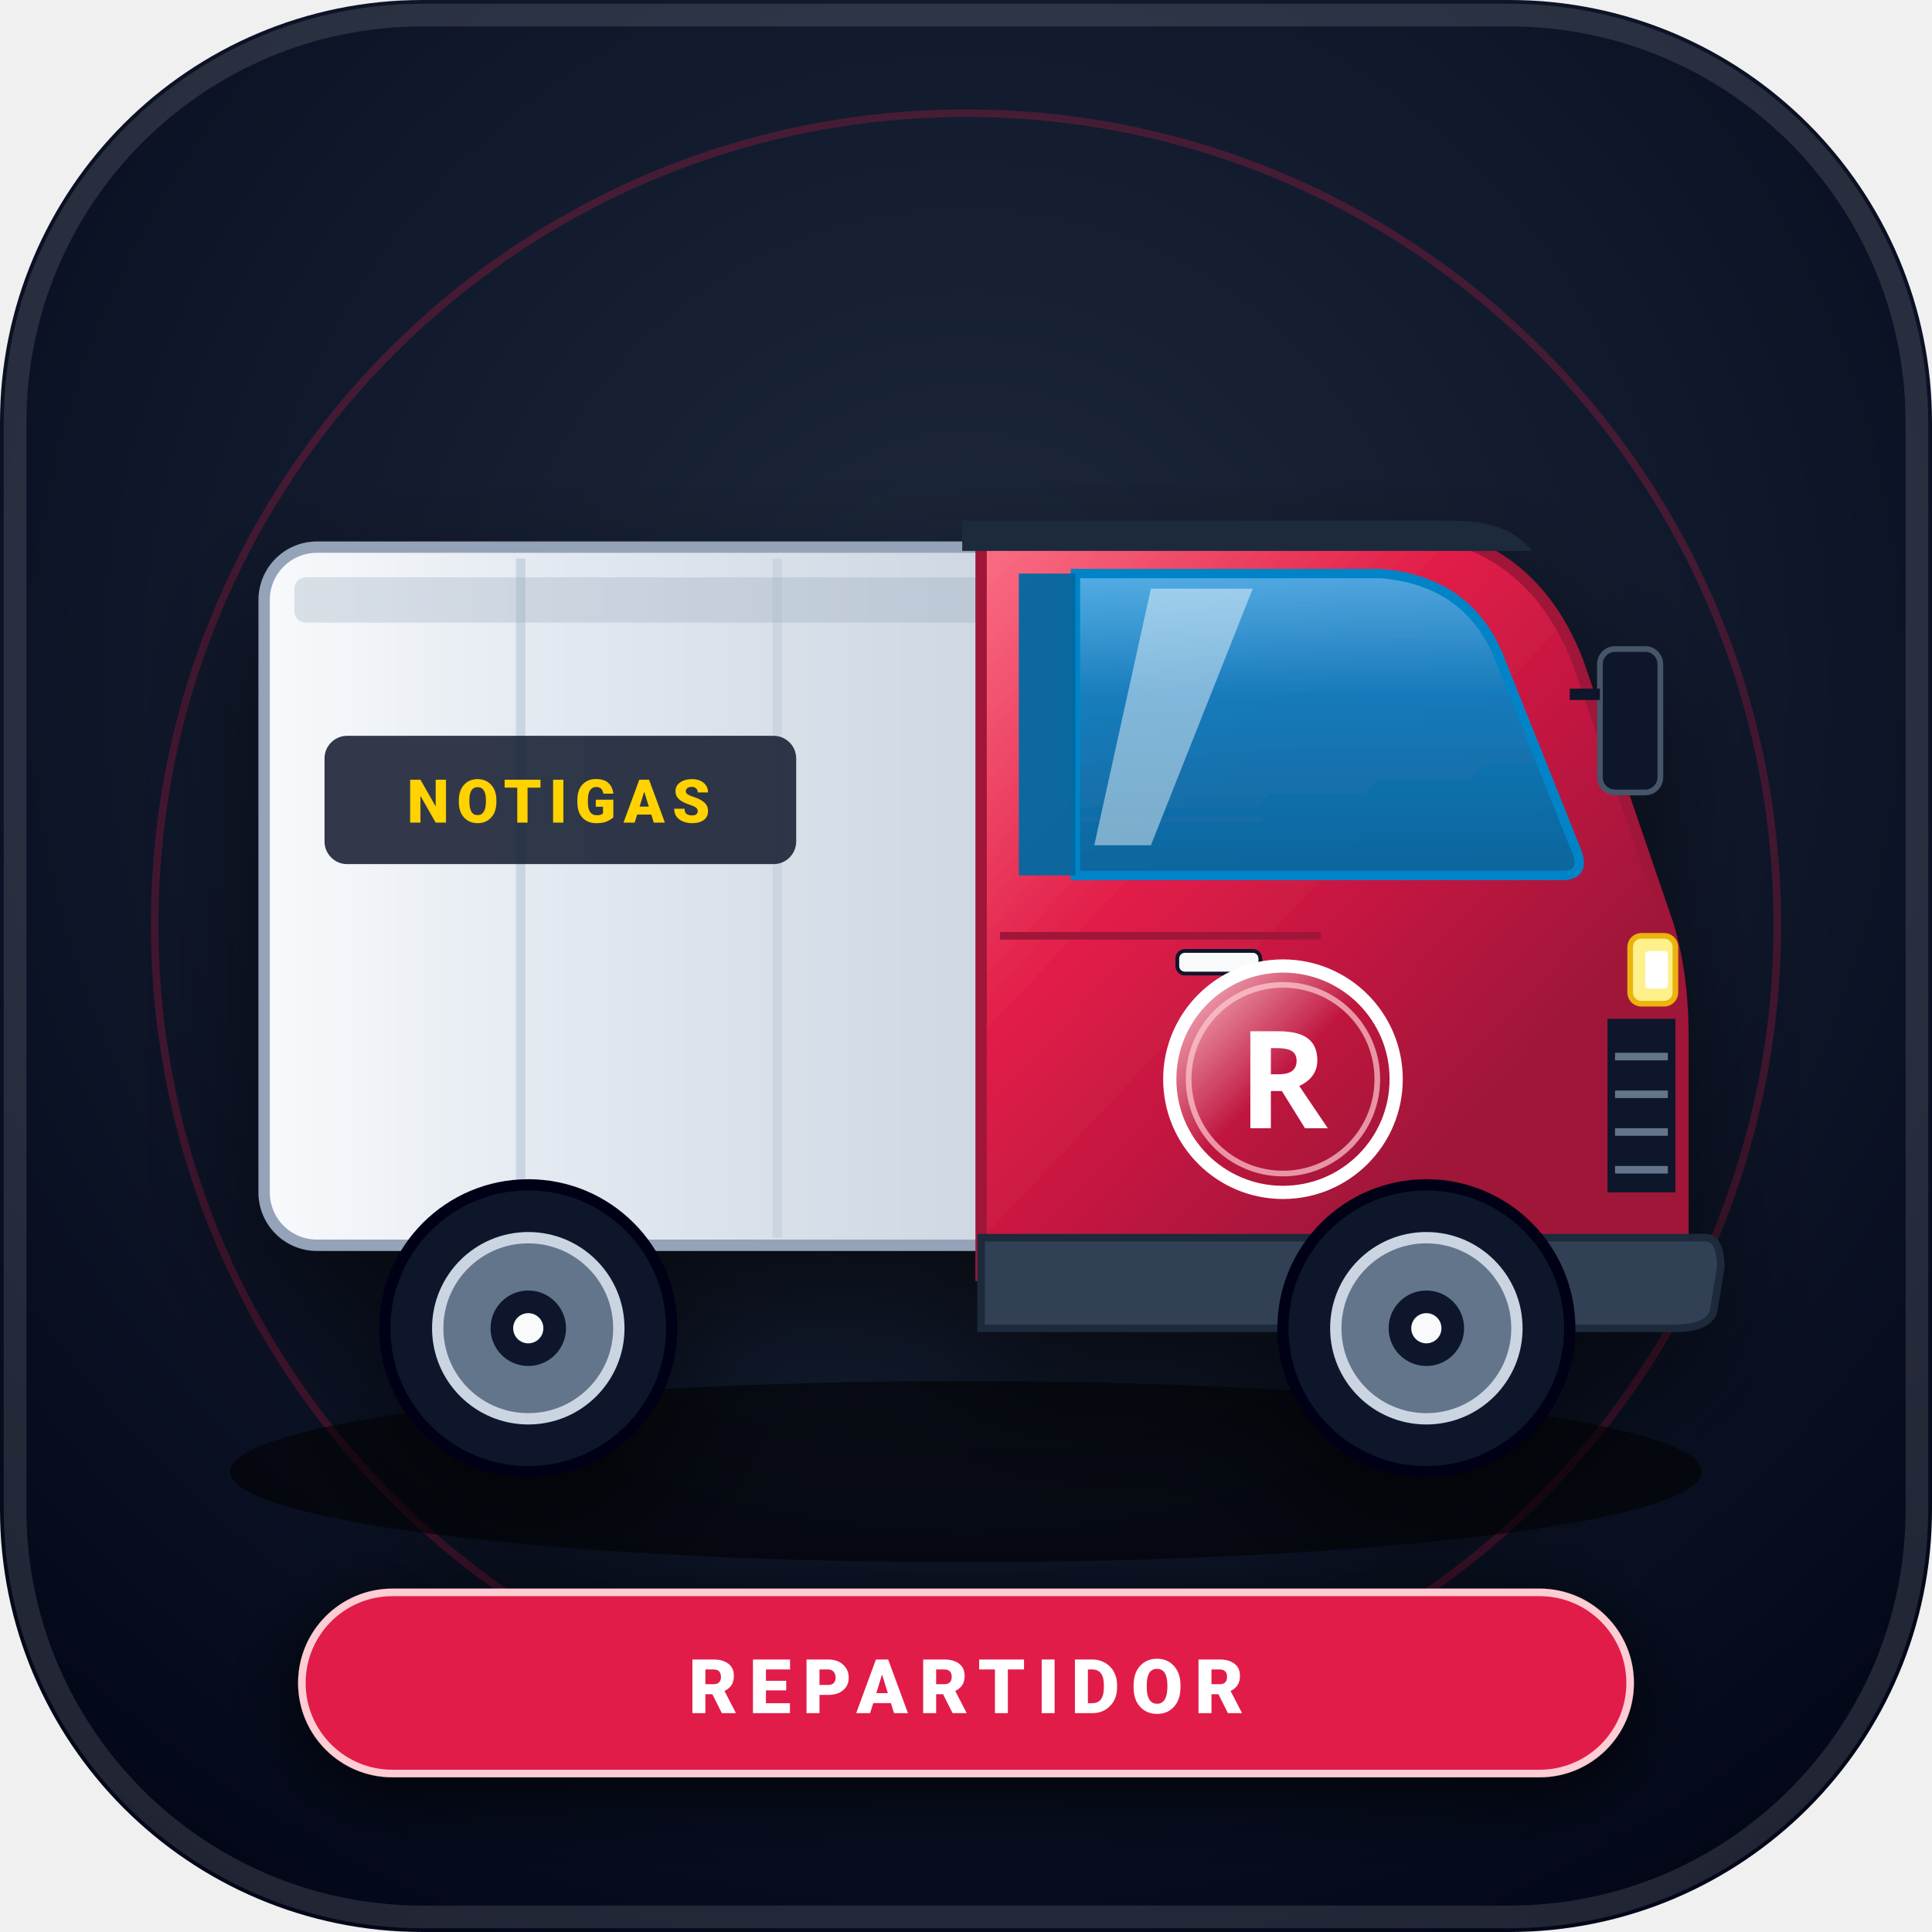
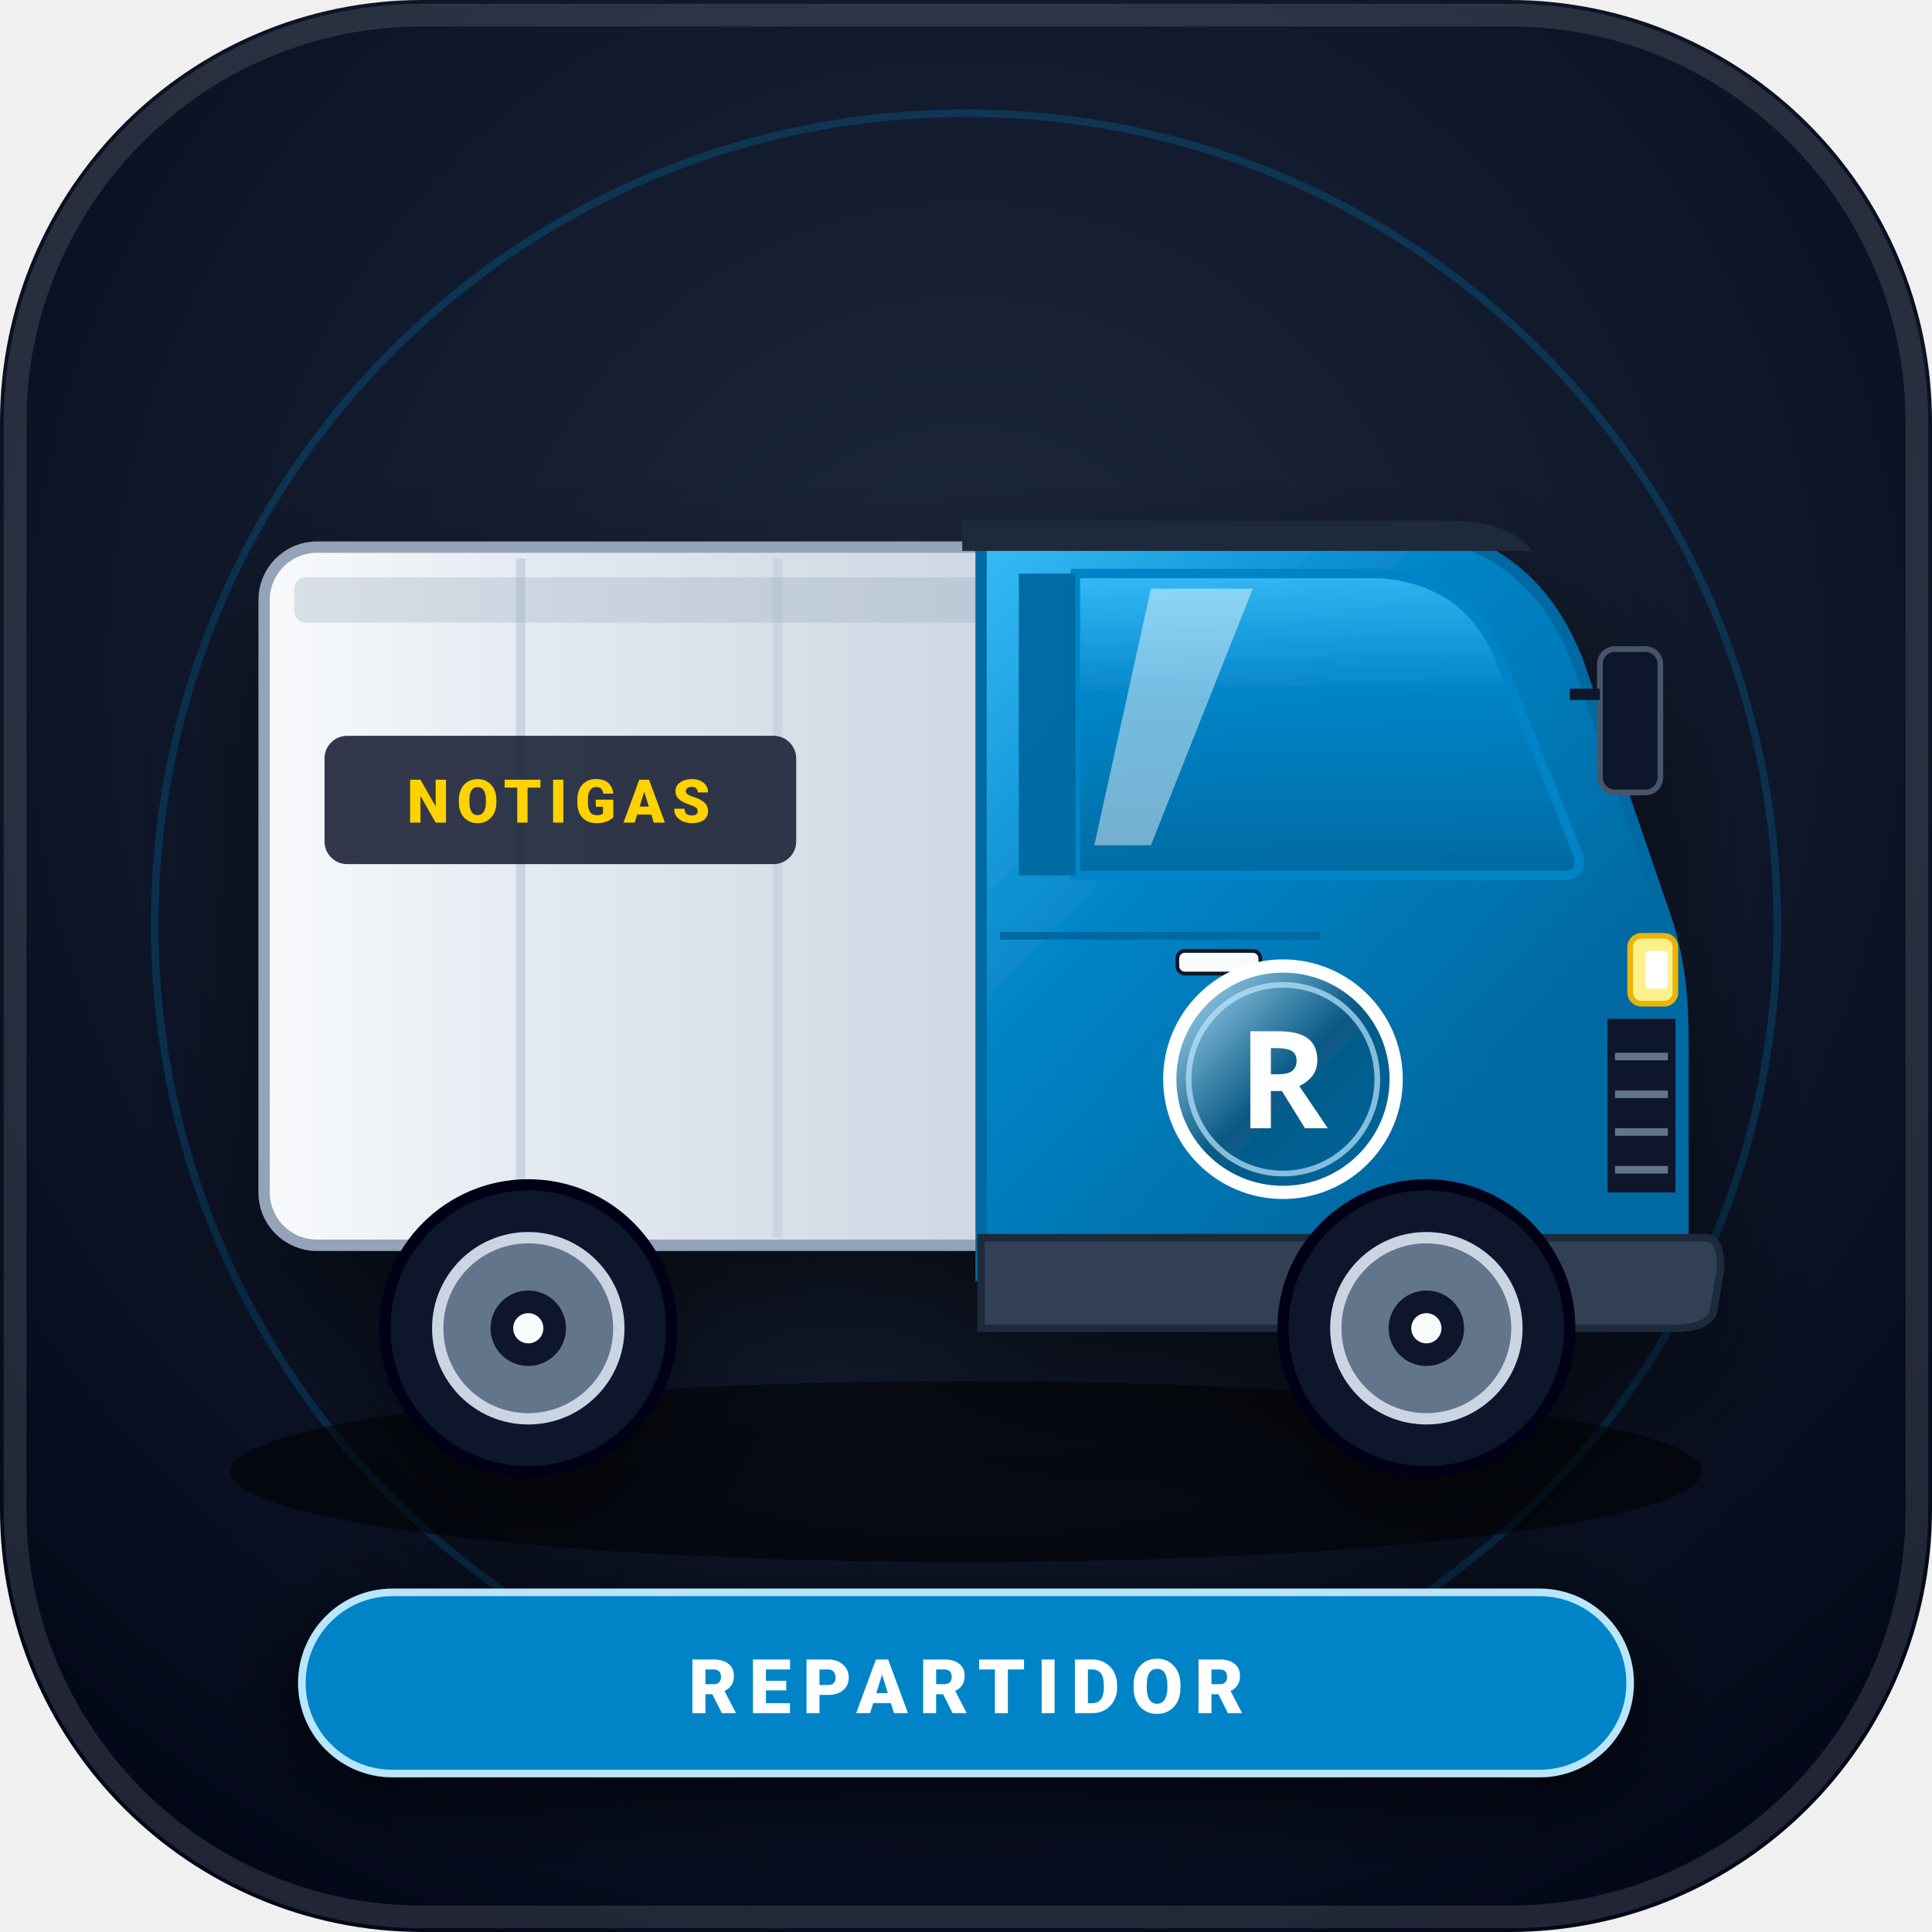
<svg xmlns="http://www.w3.org/2000/svg" viewBox="0 0 512 512" width="512" height="512">
  <defs>
    <radialGradient id="bgGrad" cx="50%" cy="35%" r="75%">
      <stop offset="0%" stop-color="#1E293B" />
      <stop offset="55%" stop-color="#0F172A" />
      <stop offset="100%" stop-color="#020617" />
    </radialGradient>
    <linearGradient id="cabGrad" x1="0%" y1="0%" x2="100%" y2="100%">
-       <stop offset="0%" stop-color="#FB7185" />
-       <stop offset="35%" stop-color="#E11D48" />
-       <stop offset="75%" stop-color="#9F1239" />
-       <stop offset="100%" stop-color="#9F1239" />
+       <stop offset="0%" stop-color="#38BDF8" />
+       <stop offset="35%" stop-color="#0284C7" />
+       <stop offset="75%" stop-color="#0369A1" />
+       <stop offset="100%" stop-color="#0369A1" />
    </linearGradient>
    <linearGradient id="cargoGrad" x1="0%" y1="0%" x2="100%" y2="0%">
      <stop offset="0%" stop-color="#F8FAFC" />
      <stop offset="40%" stop-color="#E2E8F0" />
      <stop offset="100%" stop-color="#CBD5E1" />
    </linearGradient>
    <linearGradient id="badgeGrad" x1="0%" y1="0%" x2="100%" y2="100%">
-       <stop offset="0%" stop-color="#FECDD3" />
-       <stop offset="50%" stop-color="#BE123C" />
-       <stop offset="100%" stop-color="#9F1239" />
+       <stop offset="0%" stop-color="#BAE6FD" />
+       <stop offset="50%" stop-color="#075985" />
+       <stop offset="100%" stop-color="#0369A1" />
    </linearGradient>
    <linearGradient id="windshieldGrad" x1="0%" y1="0%" x2="0%" y2="100%">
      <stop offset="0%" stop-color="#38BDF8" stop-opacity="0.85" />
      <stop offset="40%" stop-color="#0284C7" stop-opacity="0.9" />
      <stop offset="100%" stop-color="#0369A1" stop-opacity="0.95" />
    </linearGradient>
    <filter id="truckShadow" x="-10%" y="-10%" width="130%" height="130%">
      <feDropShadow dx="0" dy="16" stdDeviation="18" flood-color="#000000" flood-opacity="0.6" />
    </filter>
  </defs>
  <rect width="512" height="512" rx="112" fill="url(#bgGrad)" />
  <rect width="504" height="504" x="4" y="4" rx="108" fill="none" stroke="rgba(255,255,255,0.12)" stroke-width="6" />
-   <circle cx="256" cy="245" r="215" fill="none" stroke="#E11D48" stroke-opacity="0.25" stroke-width="2" />
+   <circle cx="256" cy="245" r="215" fill="none" stroke="#0284C7" stroke-opacity="0.25" stroke-width="2" />
  <ellipse cx="256" cy="390" rx="195" ry="24" fill="rgba(0,0,0,0.55)" />
  <g filter="url(#truckShadow)">
    <rect x="70" y="145" width="205" height="185" rx="14" fill="url(#cargoGrad)" stroke="#94A3B8" stroke-width="3" />
    <line x1="138" y1="148" x2="138" y2="328" stroke="#CBD5E1" stroke-width="2.5" />
    <line x1="206" y1="148" x2="206" y2="328" stroke="#CBD5E1" stroke-width="2.5" />
    <rect x="78" y="153" width="189" height="12" rx="3" fill="#94A3B8" opacity="0.3" />
    <rect x="86" y="195" width="125" height="34" rx="6" fill="#0F172A" opacity="0.85" />
    <text x="148" y="218" font-family="'Segoe UI', Roboto, Montserrat, sans-serif" font-weight="900" font-size="16" fill="#FFD200" text-anchor="middle" letter-spacing="2">NOTIGAS</text>
-     <path d="M 260 140 L 370 140 Q 405 142 418 175 L 442 245 Q 446 258 446 275 L 446 332 Q 446 338 440 338 L 260 338 Z" fill="url(#cabGrad)" stroke="#9F1239" stroke-width="3" />
+     <path d="M 260 140 L 370 140 Q 405 142 418 175 L 442 245 Q 446 258 446 275 L 446 332 Q 446 338 440 338 L 260 338 Z" fill="url(#cabGrad)" stroke="#0369A1" stroke-width="3" />
    <path d="M 285 152 L 366 152 Q 390 154 398 176 L 418 226 Q 420 232 414 232 L 285 232 Z" fill="url(#windshieldGrad)" stroke="#0284C7" stroke-width="2.5" />
    <path d="M 305 156 L 332 156 L 305 224 L 290 224 Z" fill="rgba(255,255,255,0.45)" />
    <path d="M 285 152 L 285 232 L 270 232 L 270 152 Z" fill="#0369A1" opacity="0.95" />
    <path d="M 255 138 L 385 138 Q 400 138 406 146 L 255 146 Z" fill="#1E293B" />
    <rect x="424" y="172" width="16" height="38" rx="4" fill="#0F172A" stroke="#475569" stroke-width="1.5" />
    <line x1="416" y1="184" x2="424" y2="184" stroke="#0F172A" stroke-width="3" />
-     <line x1="265" y1="248" x2="350" y2="248" stroke="#9F1239" stroke-width="2" />
+     <line x1="265" y1="248" x2="350" y2="248" stroke="#0369A1" stroke-width="2" />
    <rect x="312" y="252" width="22" height="6" rx="2" fill="#F8FAFC" stroke="#0F172A" stroke-width="1" />
    <circle cx="340" cy="286" r="30" fill="url(#badgeGrad)" stroke="#FFFFFF" stroke-width="3.5" />
-     <circle cx="340" cy="286" r="25" fill="none" stroke="#FECDD3" stroke-width="1.5" opacity="0.7" />
+     <circle cx="340" cy="286" r="25" fill="none" stroke="#BAE6FD" stroke-width="1.5" opacity="0.7" />
    <text x="340" y="299" font-family="'Impact', 'Arial Black', sans-serif" font-weight="900" font-size="36" fill="#FFFFFF" text-anchor="middle" letter-spacing="1">R</text>
    <path d="M 426 270 L 444 270 L 444 316 L 426 316 Z" fill="#0F172A" />
    <line x1="428" y1="280" x2="442" y2="280" stroke="#64748B" stroke-width="2" />
    <line x1="428" y1="290" x2="442" y2="290" stroke="#64748B" stroke-width="2" />
    <line x1="428" y1="300" x2="442" y2="300" stroke="#64748B" stroke-width="2" />
    <line x1="428" y1="310" x2="442" y2="310" stroke="#64748B" stroke-width="2" />
    <rect x="432" y="248" width="12" height="18" rx="3" fill="#FEF08A" stroke="#EAB308" stroke-width="1.5" />
    <rect x="436" y="252" width="6" height="10" rx="1" fill="#FFFFFF" />
    <path d="M 260 328 L 452 328 Q 456 328 456 336 L 454 348 Q 452 352 444 352 L 260 352 Z" fill="#334155" stroke="#1E293B" stroke-width="2" />
    <g>
      <circle cx="140" cy="352" r="38" fill="#0F172A" stroke="#020617" stroke-width="3" />
      <circle cx="140" cy="352" r="24" fill="#64748B" stroke="#CBD5E1" stroke-width="3" />
      <circle cx="140" cy="352" r="10" fill="#0F172A" />
      <circle cx="140" cy="352" r="4" fill="#F8FAFC" />
    </g>
    <g>
      <circle cx="378" cy="352" r="38" fill="#0F172A" stroke="#020617" stroke-width="3" />
      <circle cx="378" cy="352" r="24" fill="#64748B" stroke="#CBD5E1" stroke-width="3" />
      <circle cx="378" cy="352" r="10" fill="#0F172A" />
      <circle cx="378" cy="352" r="4" fill="#F8FAFC" />
    </g>
  </g>
  <g filter="drop-shadow(0 4px 10px rgba(0,0,0,0.8))">
-     <rect x="80" y="422" width="352" height="48" rx="24" fill="#E11D48" stroke="#FECDD3" stroke-width="2" />
+     <rect x="80" y="422" width="352" height="48" rx="24" fill="#0284C7" stroke="#BAE6FD" stroke-width="2" />
    <text x="256" y="454" font-family="'Segoe UI', Roboto, Montserrat, sans-serif" font-weight="900" font-size="20" fill="#FFFFFF" text-anchor="middle" letter-spacing="3">REPARTIDOR</text>
  </g>
</svg>
